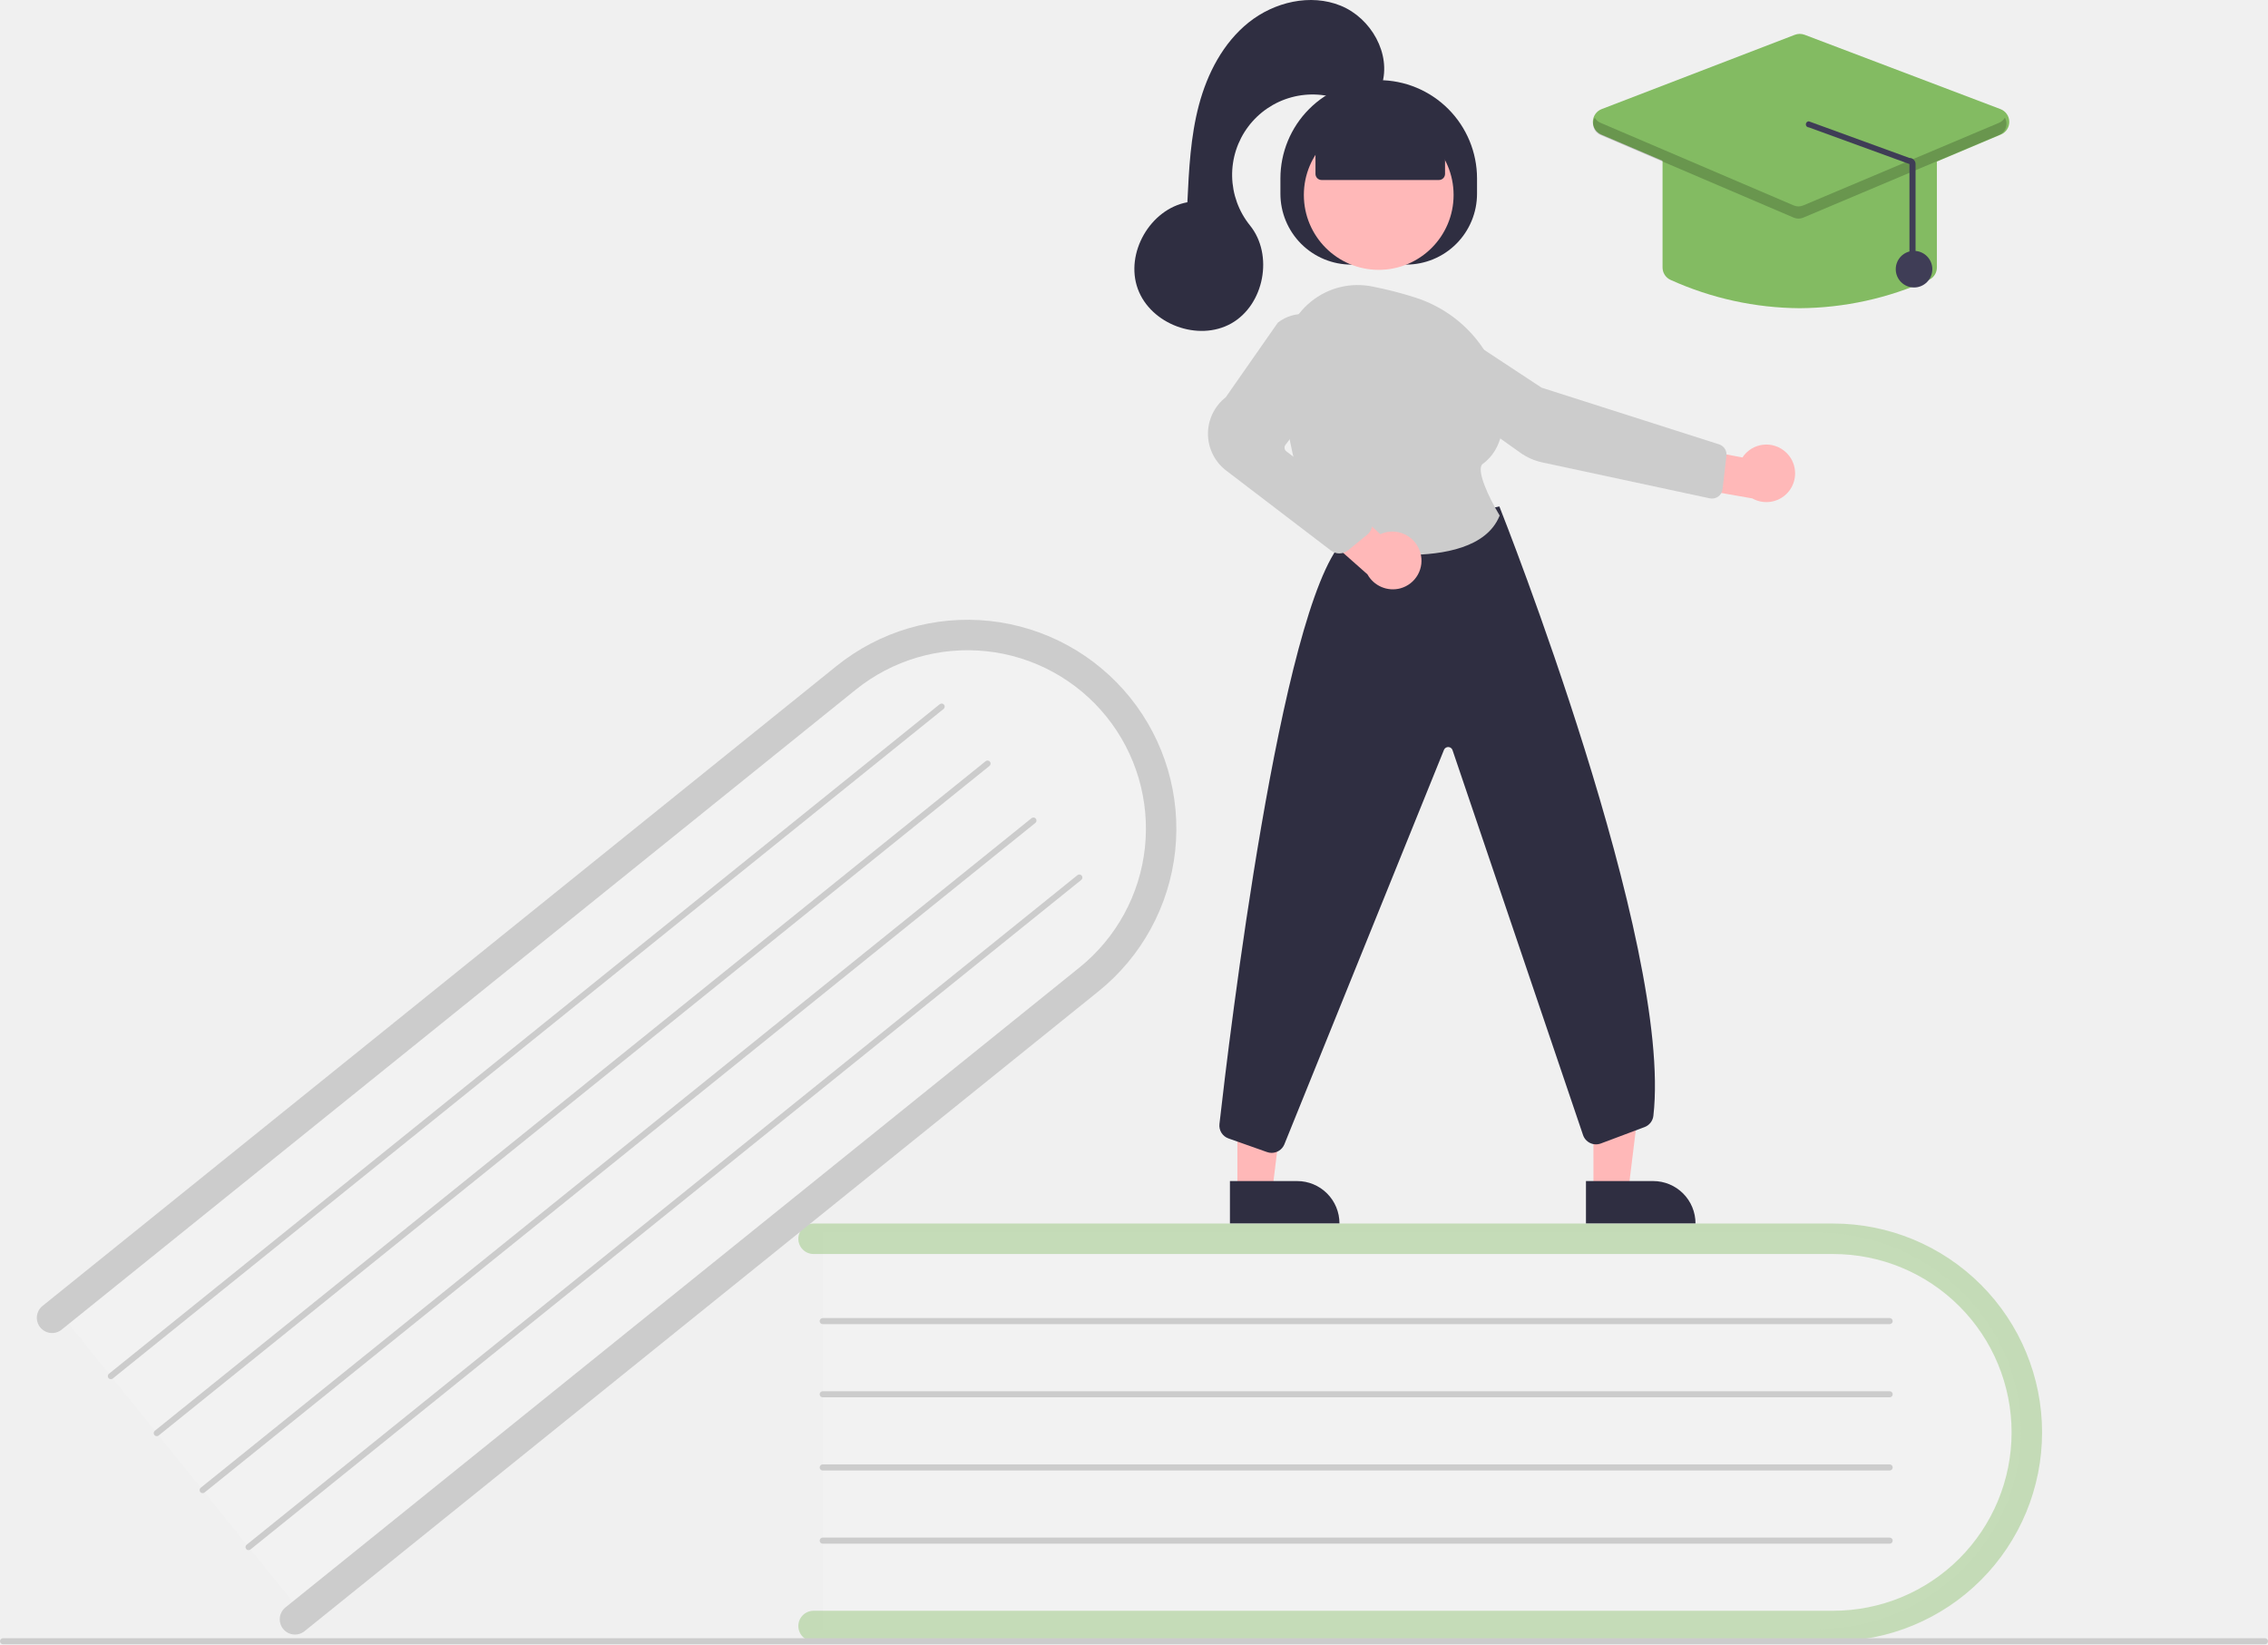
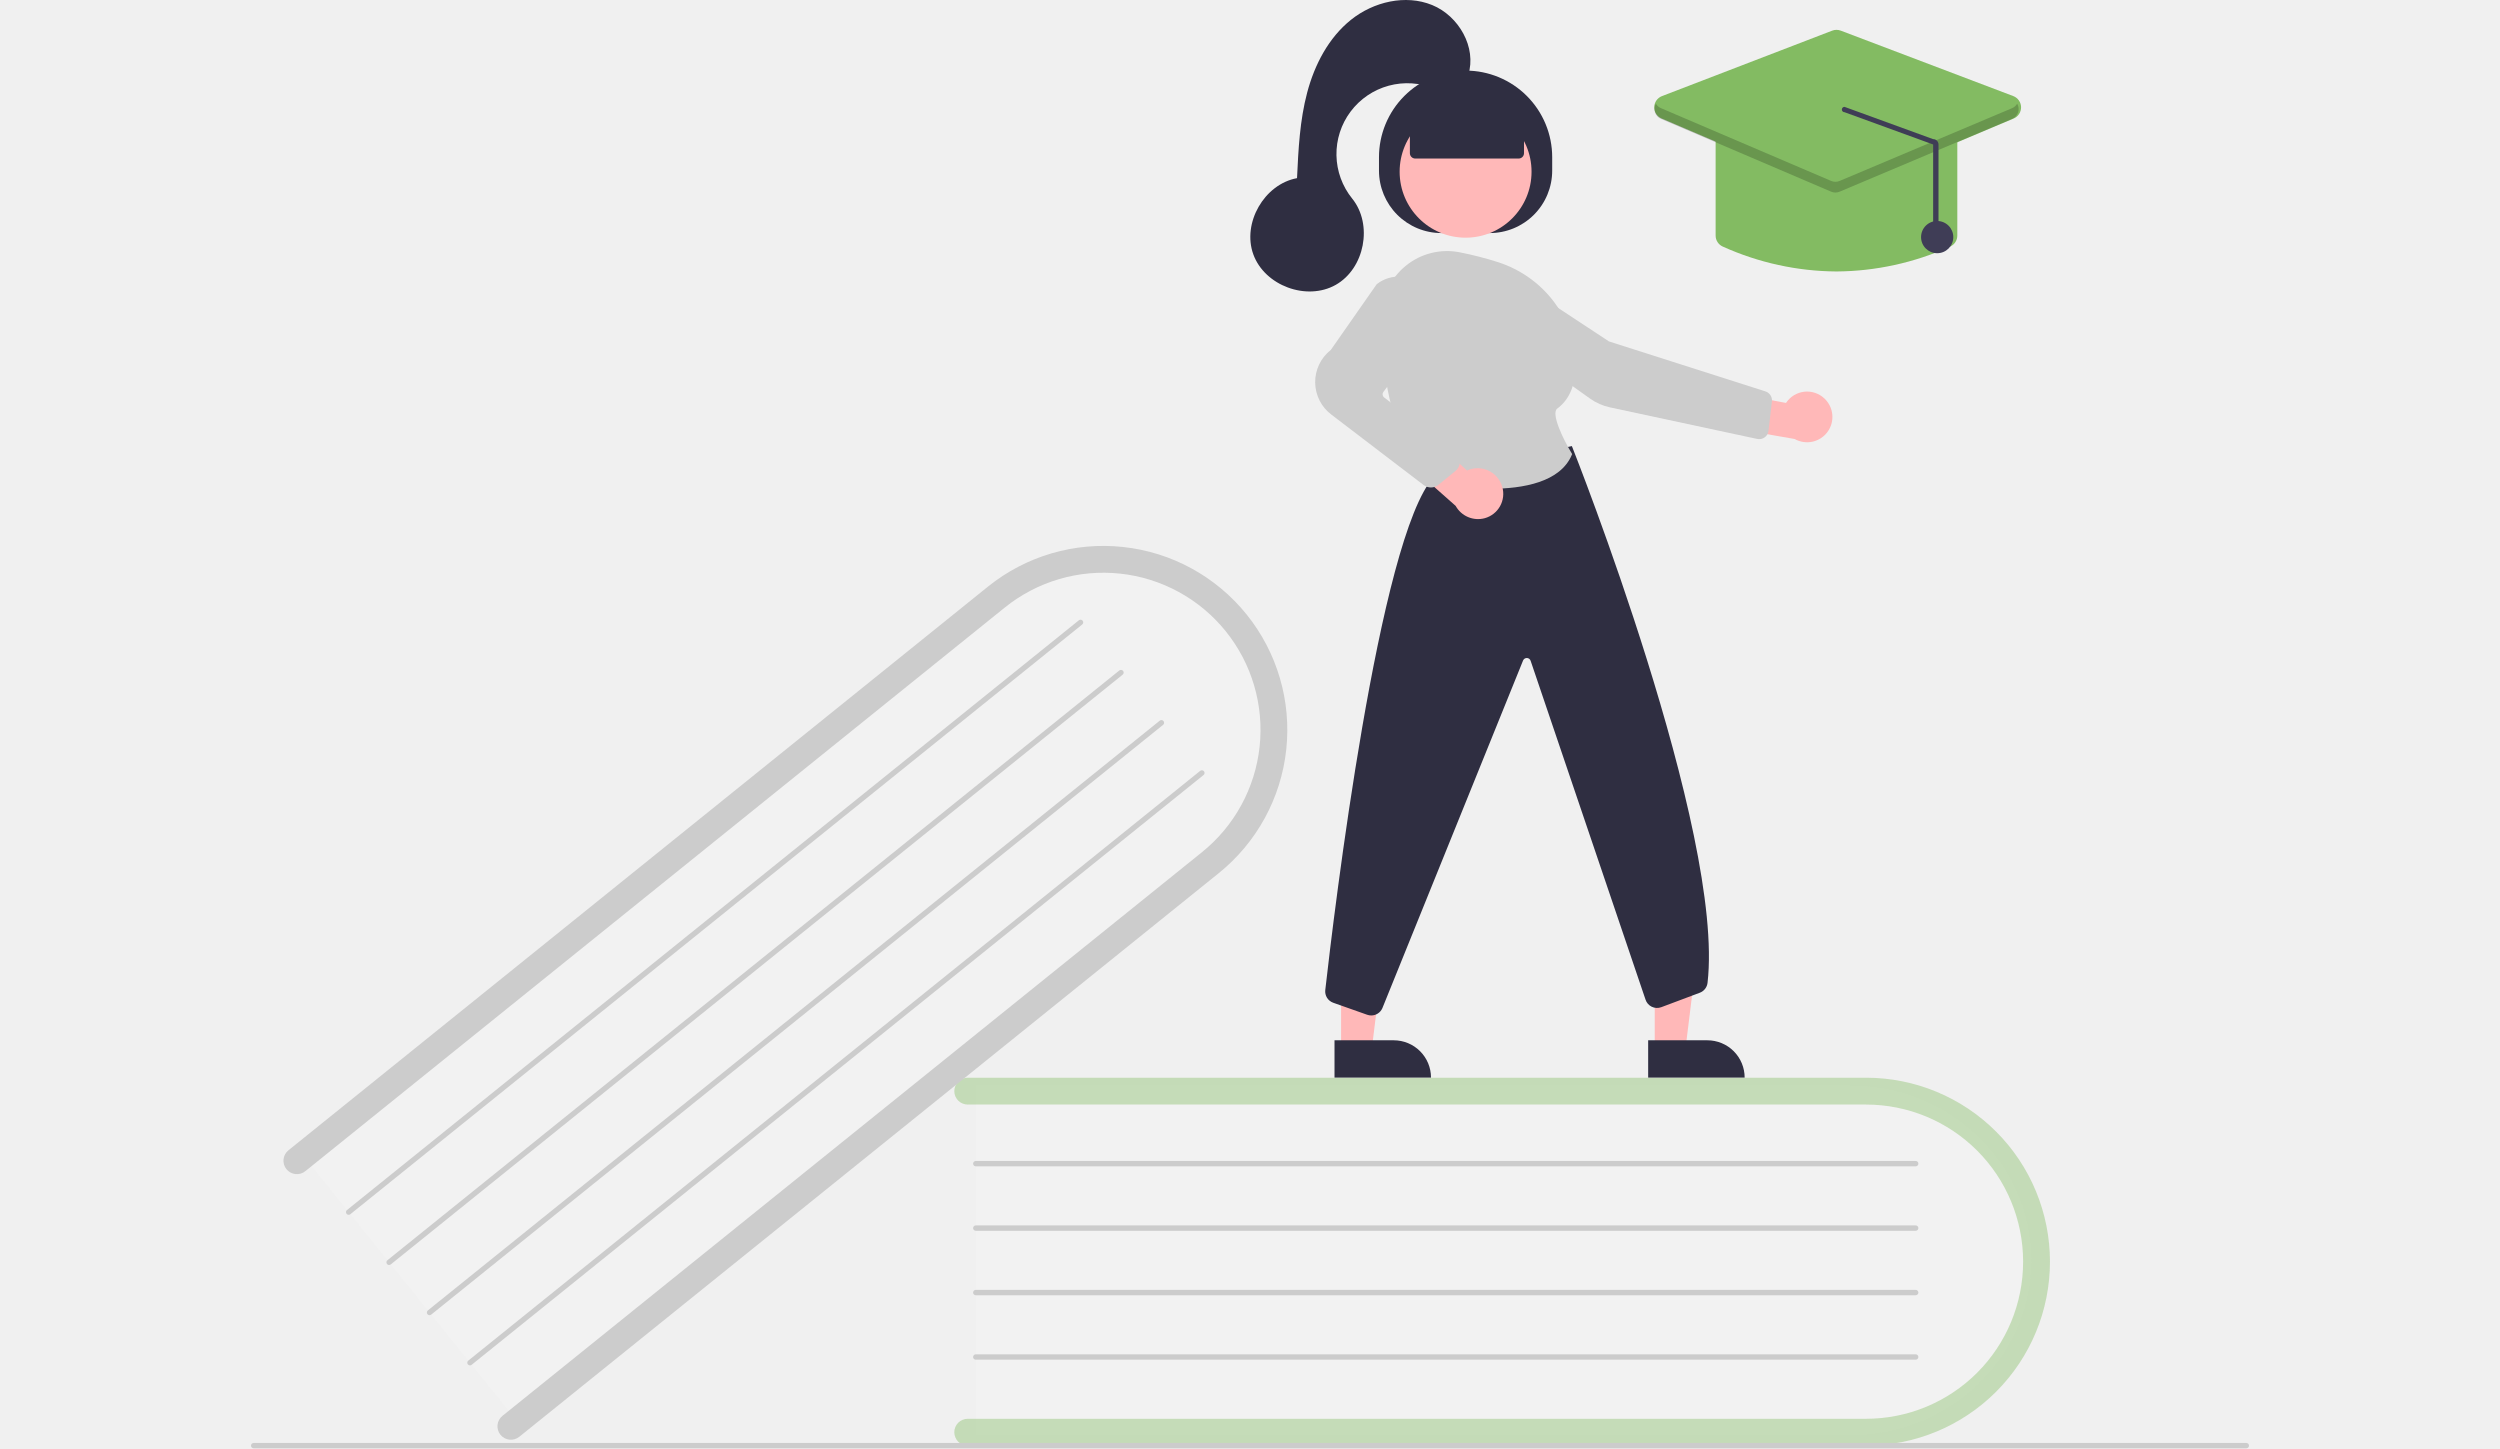
- <svg xmlns="http://www.w3.org/2000/svg" width="687" height="498" viewBox="0 0 687 498" fill="none">
+ <svg xmlns="http://www.w3.org/2000/svg" width="687" height="398" viewBox="0 0 687 498" fill="none">
  <g clip-path="url(#clip0_639_1567)">
    <path d="M249.208 373.335V493.383H549.955C584.22 493.383 612.1 466.455 612.1 433.359C612.1 400.263 584.221 373.335 549.955 373.335H249.208Z" fill="#F2F2F2" />
    <path d="M241.823 492.459C241.823 493.684 242.31 494.858 243.175 495.724C244.041 496.589 245.215 497.076 246.439 497.077H555.312C572.088 497.077 588.176 490.412 600.038 478.549C611.9 466.687 618.564 450.597 618.564 433.821C618.564 417.044 611.9 400.955 600.038 389.092C588.176 377.229 572.088 370.565 555.312 370.565H246.439C245.215 370.565 244.041 371.051 243.175 371.917C242.309 372.783 241.823 373.957 241.823 375.182C241.823 376.407 242.309 377.581 243.175 378.447C244.041 379.313 245.215 379.799 246.439 379.799H555.312C569.639 379.799 583.379 385.491 593.509 395.622C603.639 405.753 609.331 419.493 609.331 433.821C609.331 448.148 603.639 461.889 593.509 472.02C583.379 482.151 569.639 487.842 555.312 487.842H246.439C245.215 487.843 244.041 488.329 243.175 489.195C242.31 490.061 241.823 491.235 241.823 492.459Z" fill="#83BB62" fill-opacity="0.4" />
    <path d="M249.209 401.039H572.395C572.64 401.039 572.875 400.941 573.048 400.768C573.221 400.595 573.318 400.36 573.318 400.115C573.318 399.87 573.221 399.635 573.048 399.462C572.875 399.289 572.64 399.192 572.395 399.192H249.209C248.965 399.192 248.73 399.289 248.557 399.462C248.383 399.635 248.286 399.87 248.286 400.115C248.286 400.36 248.383 400.595 248.557 400.768C248.73 400.941 248.965 401.039 249.209 401.039Z" fill="#CCCCCC" />
    <path d="M249.209 423.201H572.395C572.64 423.201 572.875 423.104 573.048 422.931C573.221 422.757 573.318 422.523 573.318 422.278C573.318 422.033 573.221 421.798 573.048 421.625C572.875 421.452 572.64 421.354 572.395 421.354H249.209C248.965 421.354 248.73 421.452 248.557 421.625C248.383 421.798 248.286 422.033 248.286 422.278C248.286 422.523 248.383 422.757 248.557 422.931C248.73 423.104 248.965 423.201 249.209 423.201Z" fill="#CCCCCC" />
    <path d="M249.209 445.364H572.395C572.64 445.364 572.875 445.266 573.048 445.093C573.221 444.92 573.318 444.685 573.318 444.44C573.318 444.195 573.221 443.961 573.048 443.787C572.875 443.614 572.64 443.517 572.395 443.517H249.209C248.965 443.517 248.73 443.614 248.557 443.787C248.383 443.961 248.286 444.195 248.286 444.44C248.286 444.685 248.383 444.92 248.557 445.093C248.73 445.266 248.965 445.364 249.209 445.364Z" fill="#CCCCCC" />
    <path d="M249.209 467.526H572.395C572.64 467.526 572.875 467.429 573.048 467.256C573.221 467.083 573.318 466.848 573.318 466.603C573.318 466.358 573.221 466.123 573.048 465.95C572.875 465.777 572.64 465.68 572.395 465.68H249.209C248.965 465.68 248.73 465.777 248.557 465.95C248.383 466.123 248.286 466.358 248.286 466.603C248.286 466.848 248.383 467.083 248.557 467.256C248.73 467.429 248.965 467.526 249.209 467.526Z" fill="#CCCCCC" />
    <path d="M16.777 395.933L92.093 489.411L326.277 300.706C352.96 279.205 357.775 240.744 337.011 214.973C316.247 189.201 277.644 185.726 250.962 207.227L16.777 395.933Z" fill="#F2F2F2" />
    <path d="M85.76 493.327C86.529 494.281 87.644 494.89 88.862 495.02C90.079 495.151 91.298 494.794 92.252 494.026L332.765 300.221C345.828 289.695 354.175 274.41 355.969 257.73C357.763 241.05 352.858 224.34 342.333 211.277C331.808 198.213 316.524 189.866 299.845 188.072C283.166 186.277 266.457 191.183 253.394 201.708L12.881 395.514C12.408 395.894 12.015 396.364 11.724 396.896C11.434 397.428 11.25 398.012 11.185 398.616C11.12 399.219 11.175 399.829 11.345 400.411C11.516 400.993 11.8 401.535 12.18 402.008C12.561 402.48 13.031 402.873 13.563 403.163C14.096 403.454 14.68 403.637 15.283 403.702C15.886 403.766 16.496 403.712 17.078 403.54C17.66 403.369 18.202 403.085 18.674 402.704L259.188 208.899C264.711 204.445 271.058 201.122 277.866 199.122C284.673 197.121 291.808 196.481 298.863 197.239C305.918 197.996 312.755 200.136 318.983 203.537C325.21 206.937 330.707 211.532 335.159 217.057C339.611 222.583 342.931 228.931 344.929 235.74C346.927 242.549 347.564 249.685 346.803 256.74C346.043 263.795 343.9 270.631 340.498 276.858C337.095 283.085 332.499 288.58 326.972 293.03L86.459 486.835C85.505 487.604 84.897 488.719 84.766 489.937C84.635 491.154 84.993 492.374 85.76 493.327Z" fill="#CCCCCC" />
    <path d="M34.158 417.505L285.816 214.719C285.911 214.643 285.989 214.549 286.047 214.443C286.105 214.336 286.142 214.219 286.155 214.099C286.168 213.978 286.157 213.856 286.123 213.74C286.089 213.624 286.032 213.515 285.956 213.421C285.88 213.326 285.786 213.248 285.679 213.19C285.573 213.131 285.456 213.095 285.336 213.082C285.215 213.069 285.093 213.08 284.977 213.114C284.86 213.148 284.752 213.205 284.657 213.281L32.999 416.067C32.905 416.143 32.826 416.237 32.768 416.343C32.709 416.449 32.673 416.566 32.66 416.687C32.647 416.808 32.657 416.93 32.692 417.046C32.726 417.163 32.782 417.271 32.859 417.366C32.935 417.46 33.029 417.539 33.135 417.597C33.242 417.655 33.359 417.692 33.48 417.705C33.6 417.718 33.722 417.706 33.839 417.672C33.955 417.638 34.063 417.581 34.158 417.505Z" fill="#CCCCCC" />
    <path d="M48.061 434.762L299.719 231.977C299.91 231.823 300.031 231.6 300.057 231.356C300.083 231.113 300.012 230.869 299.858 230.679C299.705 230.488 299.482 230.367 299.238 230.34C298.995 230.314 298.751 230.385 298.561 230.538L46.903 433.324C46.808 433.4 46.729 433.494 46.671 433.601C46.613 433.707 46.576 433.824 46.563 433.945C46.55 434.065 46.561 434.187 46.595 434.304C46.629 434.42 46.686 434.529 46.762 434.623C46.838 434.718 46.932 434.796 47.039 434.855C47.145 434.913 47.262 434.949 47.383 434.962C47.503 434.975 47.625 434.964 47.742 434.93C47.858 434.895 47.967 434.839 48.061 434.762Z" fill="#CCCCCC" />
    <path d="M61.967 452.02L313.625 249.234C313.815 249.081 313.937 248.857 313.963 248.614C313.99 248.37 313.918 248.126 313.764 247.936C313.611 247.745 313.388 247.623 313.144 247.597C312.901 247.571 312.657 247.642 312.466 247.796L60.808 450.582C60.713 450.658 60.635 450.752 60.577 450.858C60.519 450.965 60.482 451.081 60.469 451.202C60.456 451.323 60.467 451.445 60.501 451.561C60.535 451.677 60.592 451.786 60.668 451.88C60.744 451.975 60.838 452.053 60.945 452.111C61.051 452.169 61.168 452.206 61.288 452.219C61.409 452.232 61.531 452.221 61.647 452.187C61.764 452.153 61.872 452.096 61.967 452.02Z" fill="#CCCCCC" />
    <path d="M75.871 469.278L327.529 266.492C327.623 266.416 327.702 266.322 327.76 266.215C327.818 266.109 327.855 265.992 327.868 265.872C327.881 265.751 327.87 265.629 327.836 265.513C327.801 265.396 327.745 265.288 327.669 265.193C327.593 265.099 327.499 265.02 327.392 264.962C327.286 264.904 327.169 264.868 327.048 264.855C326.928 264.842 326.806 264.853 326.69 264.887C326.573 264.921 326.465 264.978 326.37 265.054L74.712 467.839C74.618 467.915 74.539 468.009 74.481 468.116C74.422 468.222 74.386 468.339 74.373 468.46C74.359 468.58 74.37 468.703 74.404 468.819C74.439 468.935 74.495 469.044 74.572 469.139C74.648 469.233 74.742 469.312 74.848 469.37C74.955 469.428 75.072 469.464 75.192 469.477C75.313 469.49 75.435 469.479 75.552 469.445C75.668 469.411 75.776 469.354 75.871 469.278Z" fill="#CCCCCC" />
    <path d="M0.923 498H686.077C686.322 498 686.556 497.903 686.73 497.729C686.903 497.556 687 497.321 687 497.077C687 496.832 686.903 496.597 686.73 496.424C686.556 496.25 686.322 496.153 686.077 496.153H0.923C0.678 496.153 0.444 496.25 0.27 496.424C0.097 496.597 0 496.832 0 497.077C0 497.321 0.097 497.556 0.27 497.729C0.444 497.903 0.678 498 0.923 498Z" fill="#CCCCCC" />
    <path d="M374.82 360.717L385.376 360.716L390.396 319.996L374.816 319.998L374.82 360.717Z" fill="#FFB8B8" />
    <path d="M392.918 357.7H372.559V370.519H405.736C405.736 368.836 405.405 367.169 404.761 365.613C404.116 364.058 403.172 362.645 401.982 361.455C400.792 360.264 399.379 359.32 397.823 358.676C396.268 358.032 394.601 357.7 392.918 357.7Z" fill="#2F2E41" />
    <path d="M482.668 360.717L493.224 360.716L498.244 319.996L482.664 319.998L482.668 360.717Z" fill="#FFB8B8" />
    <path d="M500.764 357.7H480.405V370.519H513.582C513.582 368.836 513.25 367.169 512.606 365.613C511.962 364.058 511.018 362.645 509.828 361.455C508.637 360.264 507.224 359.32 505.669 358.676C504.114 358.032 502.447 357.7 500.764 357.7Z" fill="#2F2E41" />
    <path d="M447.408 58.669V54.052C447.408 46.154 444.271 38.579 438.686 32.993C433.101 27.409 425.527 24.271 417.629 24.271C409.731 24.271 402.157 27.409 396.572 32.993C390.987 38.579 387.85 46.154 387.85 54.052V58.669C387.85 64.363 390.112 69.824 394.138 73.851C398.164 77.877 403.625 80.139 409.318 80.139H425.939C428.759 80.139 431.55 79.584 434.155 78.505C436.76 77.426 439.127 75.844 441.12 73.851C443.114 71.857 444.695 69.49 445.774 66.885C446.853 64.281 447.408 61.489 447.408 58.669Z" fill="#2F2E41" />
    <path d="M417.629 81.728C405.104 81.728 394.95 71.573 394.95 59.047C394.95 46.521 405.104 36.367 417.629 36.367C430.155 36.367 440.309 46.521 440.309 59.047C440.309 71.573 430.155 81.728 417.629 81.728Z" fill="#FFB8B8" />
    <path d="M540.99 136.998C540.07 136.129 538.97 135.472 537.768 135.074C536.567 134.676 535.292 134.546 534.035 134.694C532.778 134.841 531.569 135.263 530.492 135.929C529.415 136.594 528.498 137.488 527.804 138.547L508.362 134.869L503.246 146.139L530.774 150.947C532.63 151.995 534.805 152.326 536.889 151.877C538.972 151.428 540.818 150.23 542.078 148.511C543.337 146.791 543.922 144.669 543.721 142.548C543.521 140.426 542.549 138.451 540.99 136.998Z" fill="#FFB8B8" />
    <path d="M435.057 96.397L466.937 117.4L520.732 134.579C521.445 134.808 522.057 135.277 522.463 135.907C522.869 136.536 523.045 137.287 522.959 138.031L521.786 148.14C521.734 148.587 521.589 149.019 521.36 149.407C521.132 149.795 520.825 150.131 520.459 150.393C520.093 150.656 519.676 150.839 519.235 150.931C518.794 151.023 518.339 151.021 517.898 150.927L467.269 140.074C464.819 139.552 462.502 138.532 460.462 137.077L424.646 111.593C423.348 110.664 422.312 109.415 421.639 107.967C420.966 106.519 420.679 104.922 420.806 103.33C420.938 101.737 421.482 100.205 422.385 98.885C423.288 97.565 424.519 96.503 425.957 95.804C427.394 95.104 428.99 94.791 430.585 94.895C432.181 94.999 433.722 95.516 435.057 96.397Z" fill="#CCCCCC" />
    <path d="M385.188 349.162C385.998 349.162 386.791 348.926 387.469 348.483C388.148 348.04 388.683 347.409 389.009 346.668L437.403 227.081C437.516 226.821 437.706 226.603 437.947 226.454C438.188 226.306 438.468 226.235 438.751 226.251C439.033 226.267 439.304 226.369 439.527 226.543C439.75 226.718 439.914 226.956 439.997 227.227L479.479 343.649C479.646 344.191 479.922 344.693 480.289 345.124C480.657 345.555 481.109 345.907 481.618 346.157C482.127 346.407 482.681 346.55 483.247 346.578C483.814 346.606 484.379 346.517 484.91 346.319L498.15 341.353C498.869 341.086 499.499 340.625 499.971 340.021C500.444 339.417 500.739 338.694 500.825 337.932C506.781 286.042 454.84 155.063 454.315 153.746L454.17 153.382L406.821 163.856L406.722 163.963C387.832 184.573 372.305 314.56 369.384 340.409C369.275 341.343 369.487 342.286 369.986 343.082C370.485 343.879 371.24 344.482 372.127 344.792L383.814 348.926C384.255 349.082 384.72 349.162 385.188 349.162Z" fill="#2F2E41" />
    <path d="M425.984 168.072C437.455 168.072 450.245 165.785 454.182 156.344L454.272 156.127L454.15 155.926C451.043 150.827 446.936 142.129 449.143 140.496C453.492 137.281 455.602 131.991 455.414 124.774C455.008 109.107 444.333 95.197 428.852 90.161C424.531 88.778 420.134 87.646 415.682 86.77C412.436 86.115 409.086 86.187 405.872 86.981C402.658 87.775 399.659 89.271 397.092 91.361C394.492 93.465 392.39 96.119 390.938 99.132C389.486 102.145 388.719 105.442 388.693 108.787C388.53 125.53 391.108 148.849 404.309 164.859C404.928 165.602 405.789 166.102 406.74 166.273C413.092 167.422 419.53 168.024 425.984 168.072Z" fill="#CCCCCC" />
    <path d="M430.251 167.445C429.627 165.205 428.144 163.303 426.125 162.15C424.105 160.998 421.713 160.689 419.467 161.291C419.009 161.419 418.562 161.585 418.13 161.786L403.369 148.351L393.102 155.268L414.213 173.95C415.166 175.669 416.667 177.02 418.476 177.787C420.285 178.555 422.299 178.695 424.197 178.186C425.303 177.883 426.338 177.364 427.242 176.659C428.146 175.954 428.901 175.077 429.464 174.078C430.027 173.079 430.387 171.979 430.522 170.84C430.657 169.702 430.565 168.548 430.251 167.445Z" fill="#FFB8B8" />
    <path d="M405.707 167.616C406.665 167.616 407.593 167.285 408.334 166.678L414.156 161.921C414.641 161.524 415.03 161.023 415.295 160.455C415.559 159.886 415.691 159.266 415.681 158.639C415.671 158.012 415.52 157.396 415.239 156.836C414.957 156.276 414.552 155.787 414.055 155.406L389.639 136.678C389.35 136.455 389.16 136.127 389.111 135.765C389.062 135.403 389.158 135.036 389.377 134.744L404.447 114.82C406.198 112.513 407.076 109.66 406.926 106.768C406.777 103.875 405.608 101.129 403.628 99.016C401.543 96.763 398.687 95.377 395.627 95.132C392.567 94.888 389.528 95.802 387.111 97.695L387.015 97.795L371.279 120.329C369.577 121.664 368.207 123.373 367.275 125.325C366.344 127.276 365.876 129.416 365.908 131.579C365.94 133.741 366.472 135.866 367.461 137.789C368.45 139.712 369.871 141.38 371.612 142.663L403.233 166.801C403.95 167.33 404.817 167.616 405.707 167.616Z" fill="#CCCCCC" />
    <path d="M437.717 52.667V41.414L417.628 32.641L398.473 41.414V52.667C398.473 53.157 398.667 53.626 399.014 53.973C399.36 54.319 399.83 54.514 400.32 54.514H435.87C436.36 54.514 436.83 54.319 437.176 53.973C437.522 53.626 437.717 53.157 437.717 52.667Z" fill="#2F2E41" />
    <path d="M418.55 25.764C421.504 16.309 415.3 5.474 406.13 1.731C396.959 -2.011 385.987 0.605 378.249 6.788C370.511 12.971 365.71 22.232 363.166 31.805C360.622 41.378 360.139 51.361 359.67 61.255C348.402 63.325 340.738 76.689 344.641 87.461C348.544 98.232 362.991 103.583 372.968 97.953C382.946 92.323 385.835 77.19 378.635 68.279C375.227 64.063 373.324 58.831 373.226 53.411C373.128 47.99 374.841 42.693 378.094 38.356C381.347 34.02 385.953 30.892 391.184 29.47C396.415 28.047 401.97 28.41 406.971 30.502C412.524 32.824 419.492 26.79 418.55 25.764Z" fill="#2F2E41" />
    <path d="M545.155 93.344C558.645 93.256 571.966 90.338 584.258 84.779C584.99 84.453 585.611 83.921 586.046 83.249C586.481 82.576 586.71 81.791 586.707 80.99V47.36C586.706 46.258 586.268 45.202 585.489 44.423C584.71 43.644 583.653 43.205 582.552 43.204H507.757C506.656 43.206 505.6 43.644 504.821 44.423C504.042 45.202 503.603 46.258 503.602 47.36V80.99C503.599 81.791 503.829 82.576 504.263 83.249C504.698 83.921 505.319 84.453 506.051 84.779C518.343 90.338 531.664 93.256 545.155 93.344Z" fill="#83BB62" />
    <path d="M545.165 66.1C545.72 66.1 546.269 65.99 546.78 65.775L606.091 40.75C606.856 40.428 607.506 39.883 607.959 39.187C608.412 38.491 608.645 37.676 608.63 36.846C608.615 36.016 608.351 35.209 607.874 34.53C607.396 33.852 606.726 33.331 605.95 33.037L546.638 10.535C545.682 10.171 544.626 10.173 543.673 10.541L485.156 33.043C484.384 33.34 483.718 33.86 483.244 34.538C482.769 35.215 482.508 36.018 482.492 36.845C482.477 37.672 482.709 38.484 483.158 39.179C483.607 39.873 484.253 40.418 485.013 40.743L543.531 65.767C544.048 65.987 544.604 66.1 545.165 66.1Z" fill="#83BB62" />
    <path d="M579.782 87.068C576.722 87.068 574.242 84.587 574.242 81.527C574.242 78.467 576.722 75.986 579.782 75.986C582.842 75.986 585.322 78.467 585.322 81.527C585.322 84.587 582.842 87.068 579.782 87.068Z" fill="#3F3D56" />
    <path opacity="0.2" d="M484.811 37.191L543.329 62.215C543.785 62.41 544.276 62.511 544.772 62.513C545.268 62.514 545.759 62.415 546.217 62.222L605.527 37.198C606.272 36.891 606.894 36.345 607.294 35.645C607.555 36.099 607.717 36.603 607.769 37.124C607.821 37.645 607.761 38.171 607.594 38.667C607.427 39.163 607.157 39.618 606.8 40.002C606.444 40.385 606.01 40.689 605.527 40.892L546.217 65.916C545.759 66.109 545.268 66.207 544.772 66.206C544.276 66.205 543.785 66.104 543.329 65.909L484.811 40.884C484.331 40.679 483.9 40.375 483.546 39.992C483.192 39.608 482.923 39.153 482.758 38.658C482.593 38.163 482.534 37.639 482.587 37.119C482.639 36.6 482.801 36.098 483.061 35.645C483.458 36.339 484.073 36.882 484.811 37.191Z" fill="black" />
    <path d="M579.317 81.505C579.072 81.505 578.837 81.408 578.664 81.235C578.491 81.062 578.393 80.827 578.393 80.582V49.682L547.939 38.587C547.694 38.59 547.458 38.497 547.282 38.326C547.106 38.156 547.006 37.922 547.002 37.677C546.998 37.432 547.092 37.196 547.263 37.02C547.433 36.844 547.667 36.744 547.912 36.74L578.366 47.835C578.611 47.83 578.855 47.874 579.082 47.965C579.31 48.056 579.516 48.193 579.689 48.366C579.865 48.538 580.003 48.743 580.098 48.969C580.193 49.195 580.241 49.437 580.24 49.682V80.582C580.24 80.827 580.143 81.062 579.97 81.235C579.797 81.408 579.562 81.505 579.317 81.505Z" fill="#3F3D56" />
  </g>
  <defs>
    <clipPath id="clip0_639_1567">
      <rect width="687" height="498" fill="white" transform="matrix(-1 0 0 1 687 0)" />
    </clipPath>
  </defs>
</svg>
